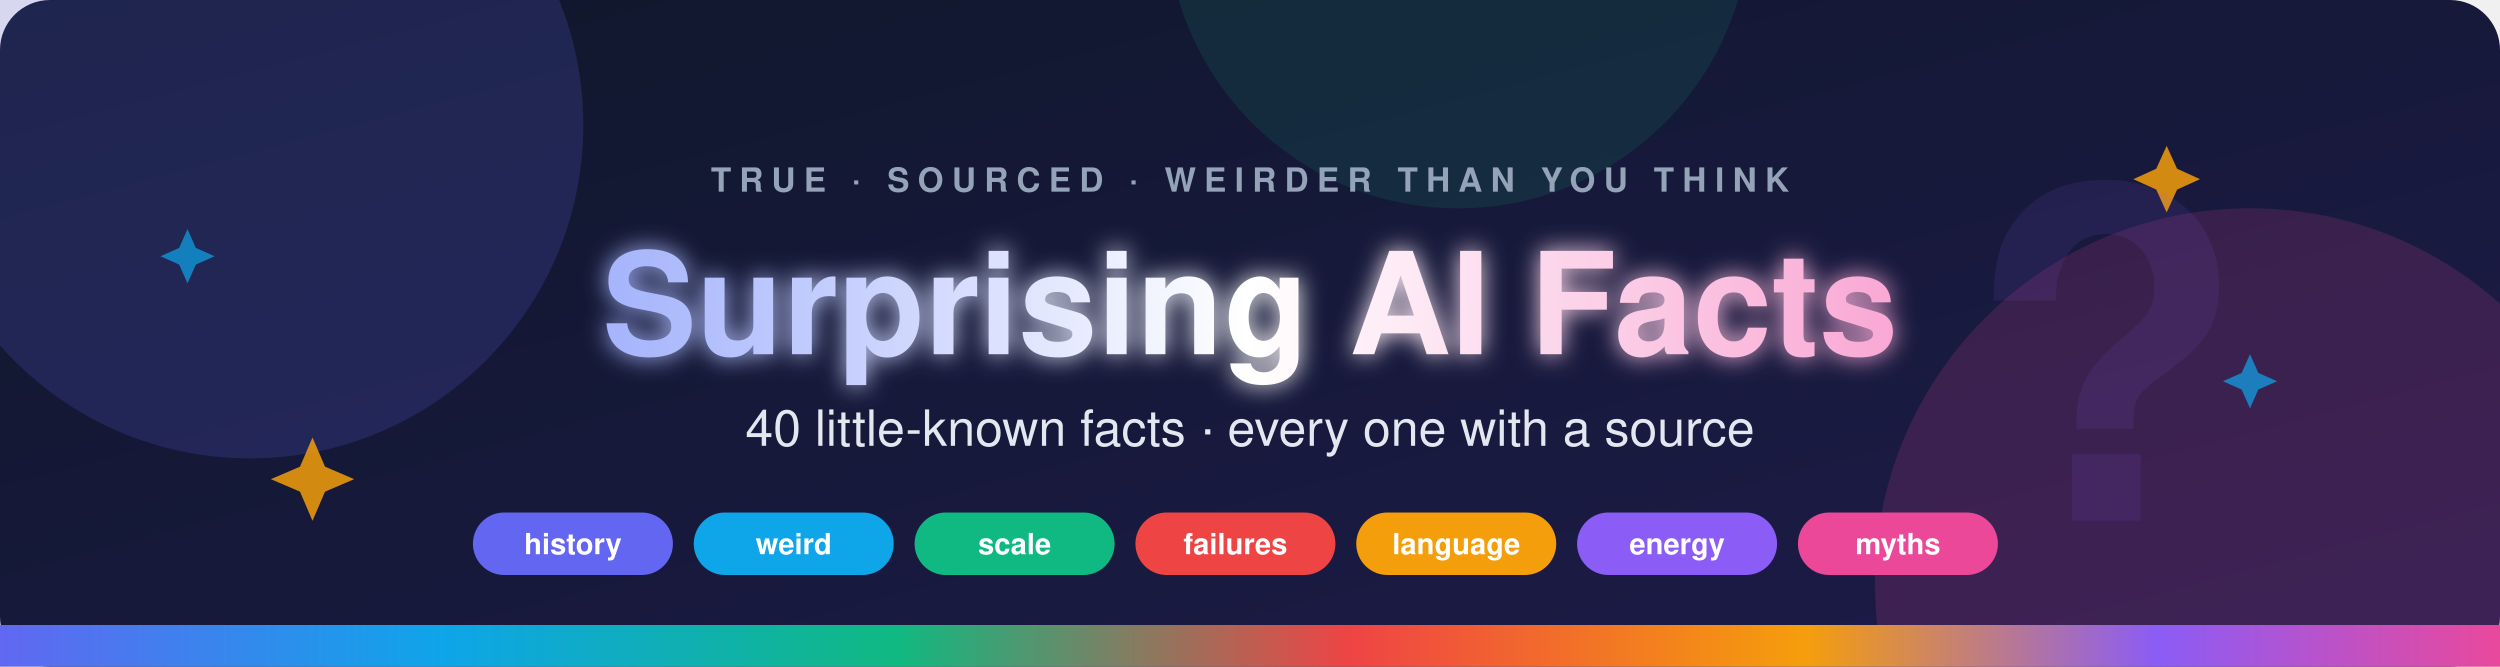
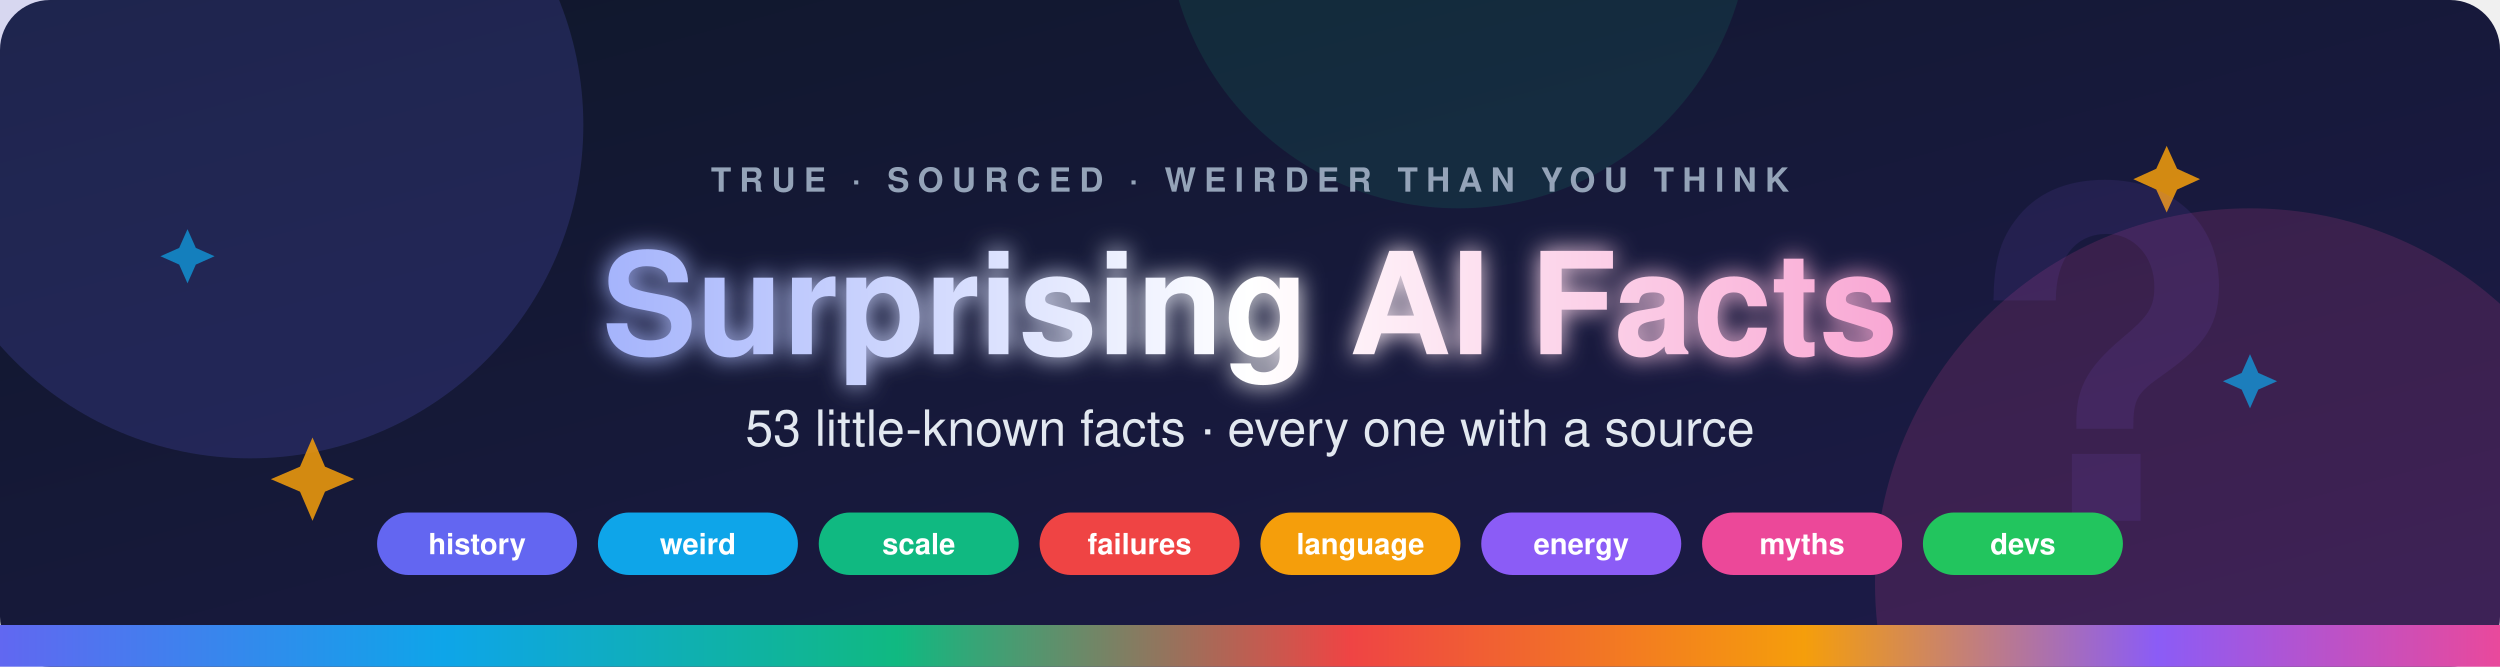
<svg xmlns="http://www.w3.org/2000/svg" width="1200" height="320" viewBox="0 0 1200 320" role="img" aria-label="Surprising AI Facts: true, sourced, and weirder than you think">
  <defs>
    <linearGradient id="bg" x1="0" y1="0" x2="1" y2="1">
      <stop offset="0%" stop-color="#0f172a" />
      <stop offset="100%" stop-color="#1e1b4b" />
    </linearGradient>
    <linearGradient id="rainbow" x1="0" y1="0" x2="1" y2="0">
      <stop offset="0%" stop-color="#6366f1" />
      <stop offset="18%" stop-color="#0ea5e9" />
      <stop offset="36%" stop-color="#10b981" />
      <stop offset="54%" stop-color="#ef4444" />
      <stop offset="72%" stop-color="#f59e0b" />
      <stop offset="86%" stop-color="#8b5cf6" />
      <stop offset="100%" stop-color="#ec4899" />
    </linearGradient>
    <linearGradient id="title" x1="0" y1="0" x2="1" y2="0">
      <stop offset="0%" stop-color="#a5b4fc" />
      <stop offset="50%" stop-color="#ffffff" />
      <stop offset="100%" stop-color="#f9a8d4" />
    </linearGradient>
    <filter id="glow" x="-20%" y="-50%" width="140%" height="200%">
      <feGaussianBlur stdDeviation="6" result="b" />
      <feMerge>
        <feMergeNode in="b" />
        <feMergeNode in="SourceGraphic" />
      </feMerge>
    </filter>
  </defs>
  <rect width="1200" height="320" rx="24" fill="url(#bg)" />
  <circle cx="120" cy="60" r="160" fill="#6366f1" opacity="0.18" />
  <circle cx="1080" cy="280" r="180" fill="#ec4899" opacity="0.16" />
  <circle cx="700" cy="-40" r="140" fill="#10b981" opacity="0.12" />
  <g fill="#f59e0b" opacity="0.85">
    <path d="M150 210 l6 14 14 6 -14 6 -6 14 -6 -14 -14 -6 14 -6z" />
    <path d="M1040 70 l5 11 11 5 -11 5 -5 11 -5 -11 -11 -5 11 -5z" />
  </g>
  <g fill="#0ea5e9" opacity="0.7">
    <path d="M1080 170 l4 9 9 4 -9 4 -4 9 -4 -9 -9 -4 9 -4z" />
    <path d="M90 110 l4 9 9 4 -9 4 -4 9 -4 -9 -9 -4 9 -4z" />
  </g>
  <text x="1010" y="250" text-anchor="middle" font-family="ui-sans-serif, -apple-system, Segoe UI, Helvetica, Arial, sans-serif" font-size="220" font-weight="800" fill="#8b5cf6" opacity="0.10">?</text>
  <rect x="0" y="300" width="1200" height="20" fill="url(#rainbow)" />
  <text x="600" y="92" text-anchor="middle" font-family="ui-sans-serif, -apple-system, Segoe UI, Helvetica, Arial, sans-serif" font-size="16" font-weight="700" letter-spacing="4" fill="#94a3b8">TRUE · SOURCED · WEIRDER THAN YOU THINK</text>
  <text x="600" y="170" text-anchor="middle" font-family="ui-sans-serif, -apple-system, Segoe UI, Helvetica, Arial, sans-serif" font-size="68" font-weight="800" fill="url(#title)" filter="url(#glow)">Surprising AI Facts</text>
-   <text x="600" y="214" text-anchor="middle" font-family="ui-sans-serif, -apple-system, Segoe UI, Helvetica, Arial, sans-serif" font-size="24" font-weight="500" fill="#e2e8f0">40 little-known facts · every one with a source</text>
+   <text x="600" y="214" text-anchor="middle" font-family="ui-sans-serif, -apple-system, Segoe UI, Helvetica, Arial, sans-serif" font-size="24" font-weight="500" fill="#e2e8f0">53 little-known facts · every one with a source</text>
  <g font-family="ui-sans-serif, -apple-system, Segoe UI, Helvetica, Arial, sans-serif" font-size="14" font-weight="700" text-anchor="middle" fill="#fff">
-     <rect x="227" y="246" width="96" height="30" rx="15" fill="#6366f1" />
-     <text x="275" y="266">history</text>
-     <rect x="333" y="246" width="96" height="30" rx="15" fill="#0ea5e9" />
-     <text x="381" y="266">weird</text>
-     <rect x="439" y="246" width="96" height="30" rx="15" fill="#10b981" />
-     <text x="487" y="266">scale</text>
-     <rect x="545" y="246" width="96" height="30" rx="15" fill="#ef4444" />
-     <text x="593" y="266">failures</text>
-     <rect x="651" y="246" width="96" height="30" rx="15" fill="#f59e0b" />
-     <text x="699" y="266">language</text>
-     <rect x="757" y="246" width="96" height="30" rx="15" fill="#8b5cf6" />
-     <text x="805" y="266">energy</text>
-     <rect x="863" y="246" width="96" height="30" rx="15" fill="#ec4899" />
-     <text x="911" y="266">myths</text>
+     <rect x="181" y="246" width="96" height="30" rx="15" fill="#6366f1" />
+     <text x="229" y="266">history</text>
+     <rect x="287" y="246" width="96" height="30" rx="15" fill="#0ea5e9" />
+     <text x="335" y="266">weird</text>
+     <rect x="393" y="246" width="96" height="30" rx="15" fill="#10b981" />
+     <text x="441" y="266">scale</text>
+     <rect x="499" y="246" width="96" height="30" rx="15" fill="#ef4444" />
+     <text x="547" y="266">failures</text>
+     <rect x="605" y="246" width="96" height="30" rx="15" fill="#f59e0b" />
+     <text x="653" y="266">language</text>
+     <rect x="711" y="246" width="96" height="30" rx="15" fill="#8b5cf6" />
+     <text x="759" y="266">energy</text>
+     <rect x="817" y="246" width="96" height="30" rx="15" fill="#ec4899" />
+     <text x="865" y="266">myths</text>
+     <rect x="923" y="246" width="96" height="30" rx="15" fill="#22c55e" />
+     <text x="971" y="266">devs</text>
  </g>
</svg>
